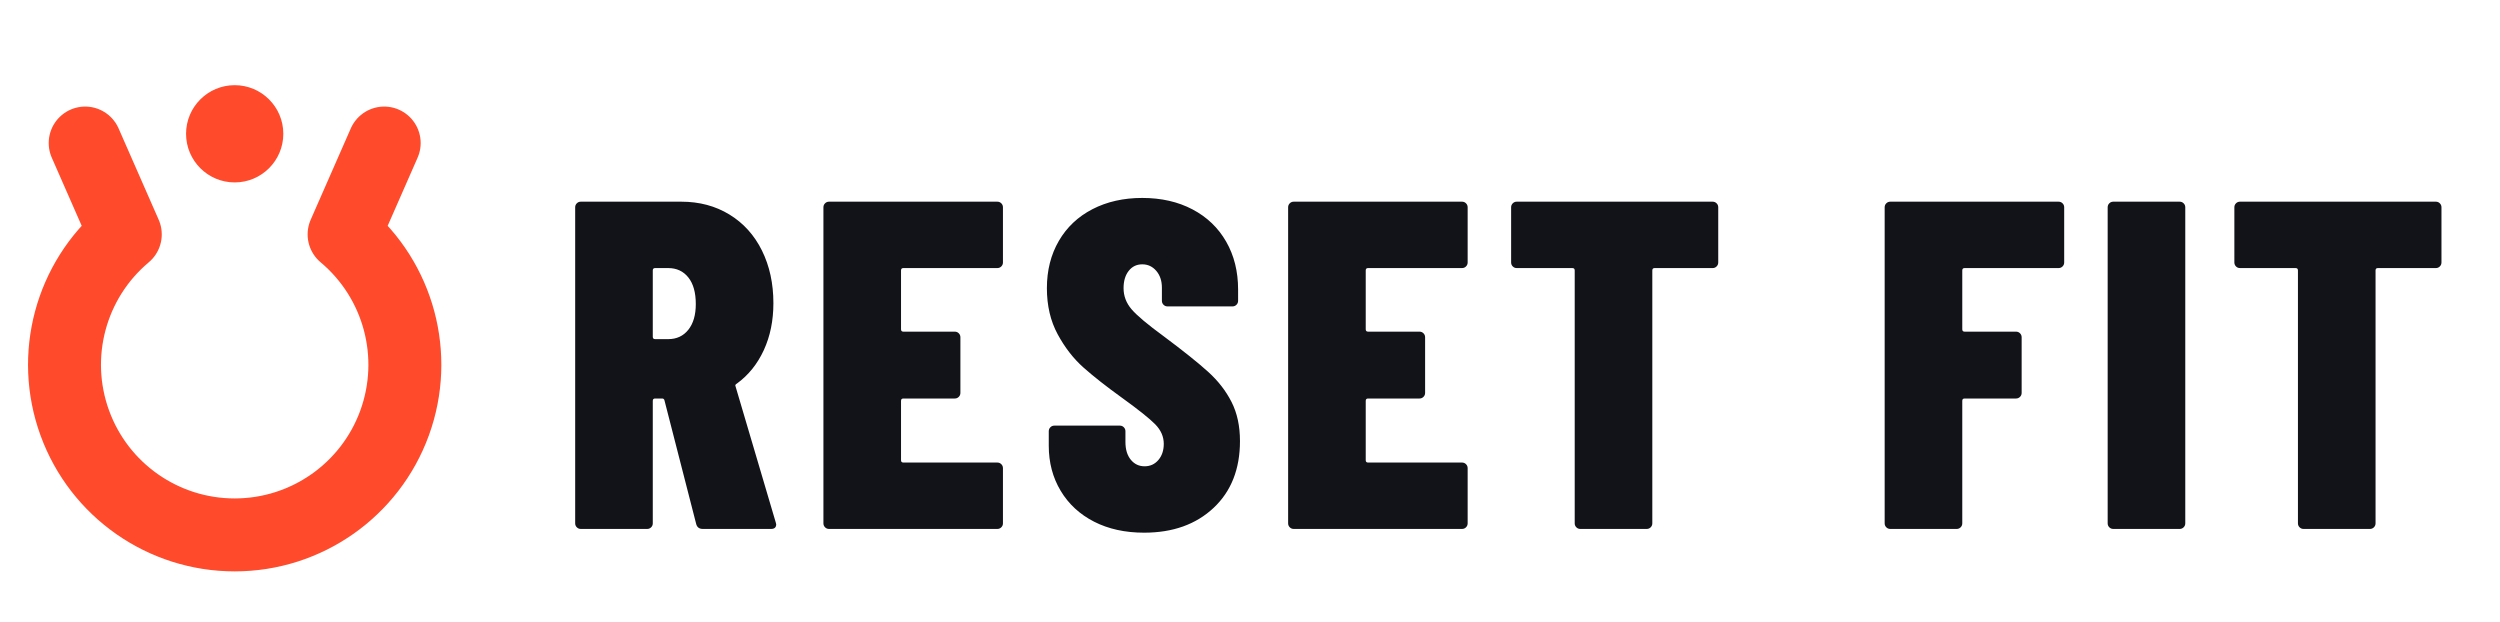
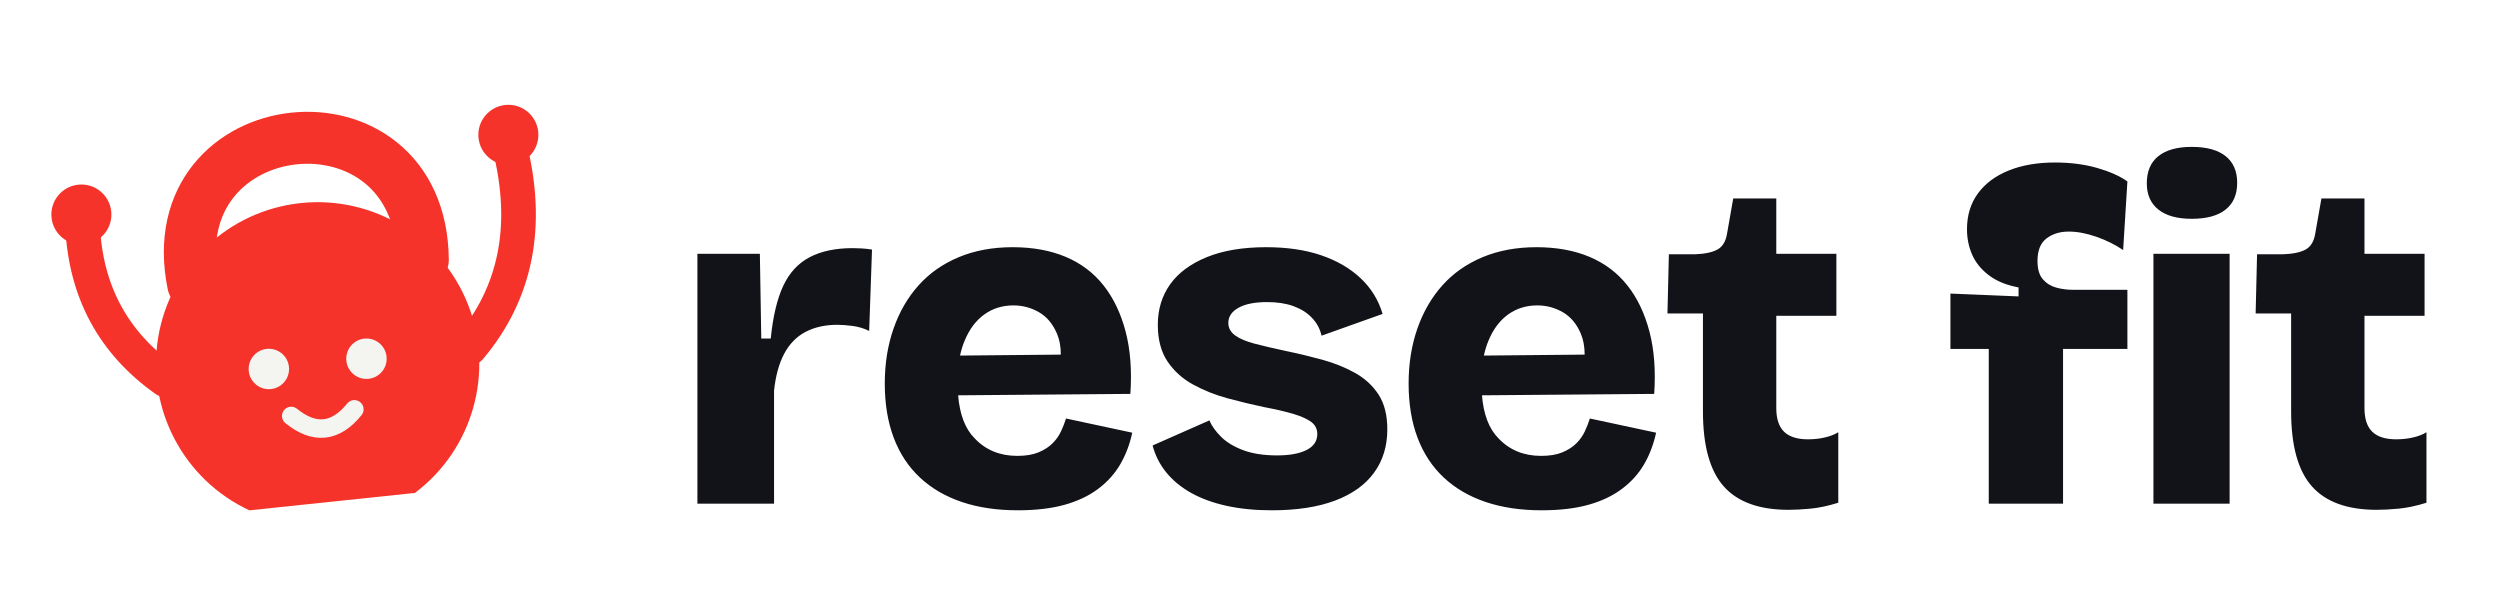
- <svg xmlns="http://www.w3.org/2000/svg" viewBox="0 0 534.75 132.84" role="img" aria-label="Reset Fit">
-   <g transform="translate(10.42 10.42)">
-     <g transform="scale(1.3) translate(-19.4 -10)">
-       <path d="M74.6 25.52L68 40.55A28 28 0 1 1 32 40.55L25.4 25.52" fill="none" stroke="#ff4a2b" stroke-width="12" stroke-linecap="round" stroke-linejoin="round" />
-       <circle cx="50" cy="24" r="8" fill="#ff4a2b" />
+ <svg xmlns="http://www.w3.org/2000/svg" viewBox="0 0 528.32 124.79" role="img" aria-label="Reset Fit">
+   <g transform="translate(12.23 12.23) scale(1.22) translate(-5 -7)">
+     <g transform="rotate(-6 50 60)">
+       <path d="M30 44C27 13 73 13 70 44" fill="none" stroke="#f5332a" stroke-width="9" stroke-linecap="round" />
+       <path d="M35.58 84A28 28 0 1 1 64.42 84Z" fill="#f5332a" />
+       <path d="M23.5 60Q11 49 12 32M76.5 60Q90 47 87 26" fill="none" stroke="#f5332a" stroke-width="6" stroke-linecap="round" stroke-linejoin="round" />
+       <circle cx="12" cy="30" r="5.2" fill="#f5332a" />
+       <circle cx="87" cy="24" r="5.2" fill="#f5332a" />
+       <circle cx="41.5" cy="60" r="3.5" fill="#f4f4f1" />
+       <circle cx="58.5" cy="60" r="3.5" fill="#f4f4f1" />
+       <path d="M44.5 68.5Q50 74 55.5 68.5" fill="none" stroke="#f4f4f1" stroke-width="3.2" stroke-linecap="round" stroke-linejoin="round" />
    </g>
-     <path fill="#121318" transform="translate(109.11 102.72)" d="M30.8 0Q29.7 0 29.4 -1L22.6 -27.5Q22.5 -27.9 22.1 -27.9L20.6 -27.9Q20.1 -27.9 20.1 -27.4L20.1 -1.2Q20.1 -0.7 19.75 -0.35Q19.4 0 18.9 0L4.7 0Q4.2 0 3.85 -0.35Q3.5 -0.7 3.5 -1.2L3.5 -68.8Q3.5 -69.3 3.85 -69.65Q4.2 -70 4.7 -70L26.2 -70Q32 -70 36.5 -67.25Q41 -64.5 43.45 -59.55Q45.9 -54.6 45.9 -48.3Q45.9 -42.7 43.85 -38.25Q41.8 -33.8 38.1 -31.1Q37.9 -31 37.8 -30.85Q37.7 -30.7 37.8 -30.5L46.4 -1.4L46.5 -1Q46.5 0 45.4 0L30.8 0ZM20.6 -55.8Q20.1 -55.8 20.1 -55.3L20.1 -41.1Q20.1 -40.6 20.6 -40.6L23.4 -40.6Q26.1 -40.6 27.7 -42.6Q29.3 -44.6 29.3 -48.1Q29.3 -51.8 27.7 -53.8Q26.1 -55.8 23.4 -55.8L20.6 -55.8ZM95 -57Q95 -56.5 94.65 -56.15Q94.3 -55.8 93.8 -55.8L73.7 -55.8Q73.2 -55.8 73.2 -55.3L73.2 -42.7Q73.2 -42.2 73.7 -42.2L84.7 -42.2Q85.2 -42.2 85.55 -41.85Q85.9 -41.5 85.9 -41L85.9 -29.1Q85.9 -28.6 85.55 -28.25Q85.2 -27.9 84.7 -27.9L73.7 -27.9Q73.2 -27.9 73.2 -27.4L73.2 -14.7Q73.2 -14.2 73.7 -14.2L93.8 -14.2Q94.3 -14.2 94.65 -13.85Q95 -13.5 95 -13L95 -1.2Q95 -0.7 94.65 -0.35Q94.3 0 93.8 0L57.8 0Q57.3 0 56.95 -0.35Q56.6 -0.7 56.6 -1.2L56.6 -68.8Q56.6 -69.3 56.95 -69.65Q57.3 -70 57.8 -70L93.8 -70Q94.3 -70 94.65 -69.65Q95 -69.3 95 -68.8L95 -57ZM125.2 0.8Q119.1 0.8 114.5 -1.55Q109.9 -3.9 107.35 -8.15Q104.8 -12.4 104.8 -17.8L104.8 -20.9Q104.8 -21.4 105.15 -21.75Q105.5 -22.1 106 -22.1L120 -22.1Q120.5 -22.1 120.85 -21.75Q121.2 -21.4 121.2 -20.9L121.2 -18.6Q121.2 -16.2 122.35 -14.8Q123.5 -13.4 125.3 -13.4Q127.1 -13.4 128.25 -14.75Q129.4 -16.1 129.4 -18.2Q129.4 -20.5 127.6 -22.35Q125.8 -24.2 120.4 -28.1Q115.4 -31.7 112.2 -34.55Q109 -37.4 106.7 -41.65Q104.4 -45.9 104.4 -51.5Q104.4 -57.2 106.95 -61.6Q109.5 -66 114.15 -68.4Q118.8 -70.8 124.8 -70.8Q130.9 -70.8 135.55 -68.35Q140.2 -65.9 142.75 -61.45Q145.3 -57 145.3 -51.2L145.3 -48.8Q145.3 -48.3 144.95 -47.95Q144.6 -47.6 144.1 -47.6L130.2 -47.6Q129.7 -47.6 129.35 -47.95Q129 -48.3 129 -48.8L129 -51.6Q129 -53.8 127.8 -55.2Q126.6 -56.6 124.8 -56.6Q123 -56.6 121.9 -55.2Q120.8 -53.8 120.8 -51.5Q120.8 -49 122.5 -47Q124.2 -45 129.4 -41.2Q135.7 -36.5 138.9 -33.6Q142.1 -30.7 143.9 -27.15Q145.7 -23.6 145.7 -18.8Q145.7 -9.8 140.05 -4.5Q134.4 0.8 125.2 0.8ZM194.4 -57Q194.4 -56.5 194.05 -56.15Q193.7 -55.8 193.2 -55.8L173.1 -55.8Q172.6 -55.8 172.6 -55.3L172.6 -42.7Q172.6 -42.2 173.1 -42.2L184.1 -42.2Q184.6 -42.2 184.95 -41.85Q185.3 -41.5 185.3 -41L185.3 -29.1Q185.3 -28.6 184.95 -28.25Q184.6 -27.9 184.1 -27.9L173.1 -27.9Q172.6 -27.9 172.6 -27.4L172.6 -14.7Q172.6 -14.2 173.1 -14.2L193.2 -14.2Q193.7 -14.2 194.05 -13.85Q194.4 -13.5 194.4 -13L194.4 -1.2Q194.4 -0.7 194.05 -0.35Q193.7 0 193.2 0L157.2 0Q156.7 0 156.35 -0.35Q156 -0.7 156 -1.2L156 -68.8Q156 -69.3 156.35 -69.65Q156.7 -70 157.2 -70L193.2 -70Q193.7 -70 194.05 -69.65Q194.4 -69.3 194.4 -68.8L194.4 -57ZM246.8 -70Q247.3 -70 247.65 -69.65Q248 -69.3 248 -68.8L248 -57Q248 -56.5 247.65 -56.15Q247.3 -55.8 246.8 -55.8L234.4 -55.8Q233.9 -55.8 233.9 -55.3L233.9 -1.2Q233.9 -0.7 233.55 -0.35Q233.2 0 232.7 0L218.5 0Q218 0 217.65 -0.35Q217.3 -0.7 217.3 -1.2L217.3 -55.3Q217.3 -55.8 216.8 -55.8L204.9 -55.8Q204.4 -55.8 204.05 -56.15Q203.7 -56.5 203.7 -57L203.7 -68.8Q203.7 -69.3 204.05 -69.65Q204.4 -70 204.9 -70L246.8 -70ZM322 -57Q322 -56.5 321.65 -56.15Q321.3 -55.8 320.8 -55.8L300.7 -55.8Q300.2 -55.8 300.2 -55.3L300.2 -42.7Q300.2 -42.2 300.7 -42.2L311.7 -42.2Q312.2 -42.2 312.55 -41.85Q312.9 -41.5 312.9 -41L312.9 -29.1Q312.9 -28.6 312.55 -28.25Q312.2 -27.9 311.7 -27.9L300.7 -27.9Q300.2 -27.9 300.2 -27.4L300.2 -1.2Q300.2 -0.7 299.85 -0.35Q299.5 0 299 0L284.8 0Q284.3 0 283.95 -0.35Q283.6 -0.7 283.6 -1.2L283.6 -68.8Q283.6 -69.3 283.95 -69.65Q284.3 -70 284.8 -70L320.8 -70Q321.3 -70 321.65 -69.65Q322 -69.3 322 -68.8L322 -57ZM332.5 0Q332 0 331.65 -0.35Q331.3 -0.7 331.3 -1.2L331.3 -68.8Q331.3 -69.3 331.65 -69.65Q332 -70 332.5 -70L346.7 -70Q347.2 -70 347.55 -69.65Q347.9 -69.3 347.9 -68.8L347.9 -1.2Q347.9 -0.7 347.55 -0.35Q347.2 0 346.7 0L332.5 0ZM401.5 -70Q402 -70 402.35 -69.65Q402.7 -69.3 402.7 -68.8L402.7 -57Q402.7 -56.5 402.35 -56.15Q402 -55.8 401.5 -55.8L389.1 -55.8Q388.6 -55.8 388.6 -55.3L388.6 -1.2Q388.6 -0.7 388.25 -0.35Q387.9 0 387.4 0L373.2 0Q372.7 0 372.35 -0.35Q372 -0.7 372 -1.2L372 -55.3Q372 -55.8 371.5 -55.8L359.6 -55.8Q359.1 -55.8 358.75 -56.15Q358.4 -56.5 358.4 -57L358.4 -68.8Q358.4 -69.3 358.75 -69.65Q359.1 -70 359.6 -70L401.5 -70Z" />
  </g>
+   <path fill="#121318" transform="translate(141.18 106.44)" d="M6.2 0L6.2 -52.8L19.4 -52.8L19.7 -34.9L21.7 -34.9Q22.4 -41.9 24.35 -46.05Q26.3 -50.2 29.95 -52.1Q33.6 -54 39 -54Q39.8 -54 40.8 -53.95Q41.8 -53.9 43.1 -53.7L42.5 -36.5Q40.9 -37.3 39.05 -37.55Q37.2 -37.8 35.8 -37.8Q31.9 -37.8 29.05 -36.3Q26.2 -34.8 24.55 -31.7Q22.9 -28.6 22.4 -23.9L22.4 0ZM73.9 1.4Q67.3 1.4 62.1 -0.35Q56.9 -2.1 53.25 -5.5Q49.6 -8.9 47.7 -13.9Q45.8 -18.9 45.8 -25.4Q45.8 -31.7 47.65 -37Q49.5 -42.3 52.95 -46.15Q56.4 -50 61.45 -52.1Q66.5 -54.2 72.8 -54.2Q79.2 -54.2 84.05 -52.15Q88.9 -50.1 92.05 -46.1Q95.2 -42.1 96.7 -36.35Q98.2 -30.6 97.7 -23.2L61.3 -22.9Q61.8 -16.8 64.8 -13.8Q68.3 -10.1 73.8 -10.1Q76.5 -10.1 78.3 -10.85Q80.1 -11.6 81.25 -12.75Q82.4 -13.9 83.05 -15.3Q83.7 -16.7 84.1 -18L98.1 -15Q97.3 -11.3 95.55 -8.3Q93.8 -5.3 90.85 -3.1Q87.9 -0.9 83.75 0.25Q79.6 1.4 73.9 1.4ZM61.7 -31.3L83 -31.5Q83 -34 82.2 -35.9Q80.9 -39 78.4 -40.45Q75.9 -41.9 73 -41.9Q69.5 -41.9 66.85 -40Q64.2 -38.1 62.7 -34.5Q62.1 -33.1 61.7 -31.3ZM127.6 1.4Q122.3 1.4 118 0.45Q113.7 -0.5 110.5 -2.3Q107.3 -4.1 105.25 -6.65Q103.2 -9.2 102.4 -12.3L114.4 -17.6Q115.1 -15.9 116.85 -14.15Q118.6 -12.4 121.55 -11.3Q124.5 -10.2 128.7 -10.2Q132.7 -10.2 134.95 -11.35Q137.2 -12.5 137.2 -14.7Q137.2 -16.3 135.95 -17.25Q134.7 -18.2 132.2 -18.95Q129.7 -19.7 126 -20.4Q122.2 -21.2 118.3 -22.25Q114.4 -23.3 111 -25.15Q107.6 -27 105.55 -30.05Q103.5 -33.1 103.5 -37.8Q103.5 -42.7 106.1 -46.35Q108.7 -50 113.85 -52.1Q119 -54.2 126.4 -54.2Q133 -54.2 138 -52.5Q143 -50.8 146.35 -47.65Q149.7 -44.5 151 -40.1L138.1 -35.5Q137.6 -37.7 136.05 -39.3Q134.5 -40.9 132.15 -41.75Q129.8 -42.6 126.6 -42.6Q122.7 -42.6 120.55 -41.4Q118.4 -40.2 118.4 -38.2Q118.4 -36.6 119.85 -35.55Q121.3 -34.5 124 -33.8Q126.7 -33.1 130.4 -32.3Q134.3 -31.5 138.15 -30.45Q142 -29.4 145.15 -27.65Q148.3 -25.9 150.15 -23.05Q152 -20.2 152 -15.7Q152 -10.4 149.2 -6.55Q146.4 -2.7 140.95 -0.65Q135.5 1.4 127.6 1.4ZM184.6 1.4Q178 1.4 172.8 -0.35Q167.6 -2.1 163.95 -5.5Q160.3 -8.9 158.4 -13.9Q156.5 -18.9 156.5 -25.4Q156.5 -31.7 158.35 -37Q160.2 -42.3 163.65 -46.15Q167.1 -50 172.15 -52.1Q177.2 -54.2 183.5 -54.2Q189.9 -54.2 194.75 -52.15Q199.6 -50.1 202.75 -46.1Q205.9 -42.1 207.4 -36.35Q208.9 -30.6 208.4 -23.2L172 -22.9Q172.5 -16.8 175.5 -13.8Q179 -10.1 184.5 -10.1Q187.2 -10.1 189 -10.85Q190.8 -11.6 191.95 -12.75Q193.1 -13.9 193.75 -15.3Q194.4 -16.7 194.8 -18L208.8 -15Q208 -11.3 206.25 -8.3Q204.5 -5.3 201.55 -3.1Q198.6 -0.9 194.45 0.25Q190.3 1.4 184.6 1.4ZM172.4 -31.3L193.7 -31.5Q193.7 -34 192.9 -35.9Q191.6 -39 189.1 -40.45Q186.6 -41.9 183.7 -41.9Q180.2 -41.9 177.55 -40Q174.9 -38.1 173.4 -34.5Q172.8 -33.1 172.4 -31.3ZM236.8 1.3Q227.5 1.3 223.1 -3.65Q218.7 -8.6 218.7 -19.5L218.7 -40.2L211.2 -40.2L211.5 -52.7L216.9 -52.7Q220.1 -52.8 221.75 -53.7Q223.4 -54.6 223.8 -57.1L225.1 -64.5L234.2 -64.5L234.2 -52.8L246.9 -52.8L246.9 -39.7L234.2 -39.7L234.2 -20.2Q234.2 -16.8 235.85 -15.2Q237.5 -13.6 240.9 -13.6Q242.8 -13.6 244.5 -14Q246.2 -14.4 247.3 -15.1L247.3 -0.2Q244.1 0.8 241.45 1.05Q238.8 1.3 236.8 1.3ZM279.1 0L279.1 -32.7L271 -32.7L271 -44.4L285.4 -43.8L285.4 -45.7Q281.6 -46.4 279.15 -48.25Q276.7 -50.1 275.6 -52.6Q274.5 -55.1 274.5 -58Q274.5 -62.4 276.8 -65.55Q279.1 -68.7 283.3 -70.4Q287.5 -72.1 293.1 -72.1Q298 -72.1 302 -70.95Q306 -69.8 308.4 -68.1L307.5 -53.6Q305 -55.3 301.85 -56.4Q298.7 -57.5 296 -57.5Q293.2 -57.5 291.3 -56.05Q289.4 -54.6 289.4 -51.3Q289.4 -48.7 290.55 -47.4Q291.7 -46.1 293.4 -45.65Q295.1 -45.2 296.8 -45.2L308.4 -45.2L308.4 -32.7L294.8 -32.7L294.8 0ZM313.9 0L313.9 -52.8L330 -52.8L330 0ZM322 -60.2Q317.4 -60.2 314.95 -62.15Q312.5 -64.1 312.5 -67.7Q312.5 -71.5 314.95 -73.45Q317.4 -75.4 322 -75.4Q326.7 -75.4 329.15 -73.45Q331.6 -71.5 331.6 -67.8Q331.6 -64.1 329.15 -62.15Q326.7 -60.2 322 -60.2ZM361.1 1.3Q351.8 1.3 347.4 -3.65Q343 -8.6 343 -19.5L343 -40.2L335.5 -40.2L335.8 -52.7L341.2 -52.7Q344.4 -52.8 346.05 -53.7Q347.7 -54.6 348.1 -57.1L349.4 -64.5L358.5 -64.5L358.5 -52.8L371.2 -52.8L371.2 -39.7L358.5 -39.7L358.5 -20.2Q358.5 -16.8 360.15 -15.2Q361.8 -13.6 365.2 -13.6Q367.1 -13.6 368.8 -14Q370.5 -14.4 371.6 -15.1L371.6 -0.2Q368.4 0.8 365.75 1.05Q363.1 1.3 361.1 1.3Z" />
</svg>
